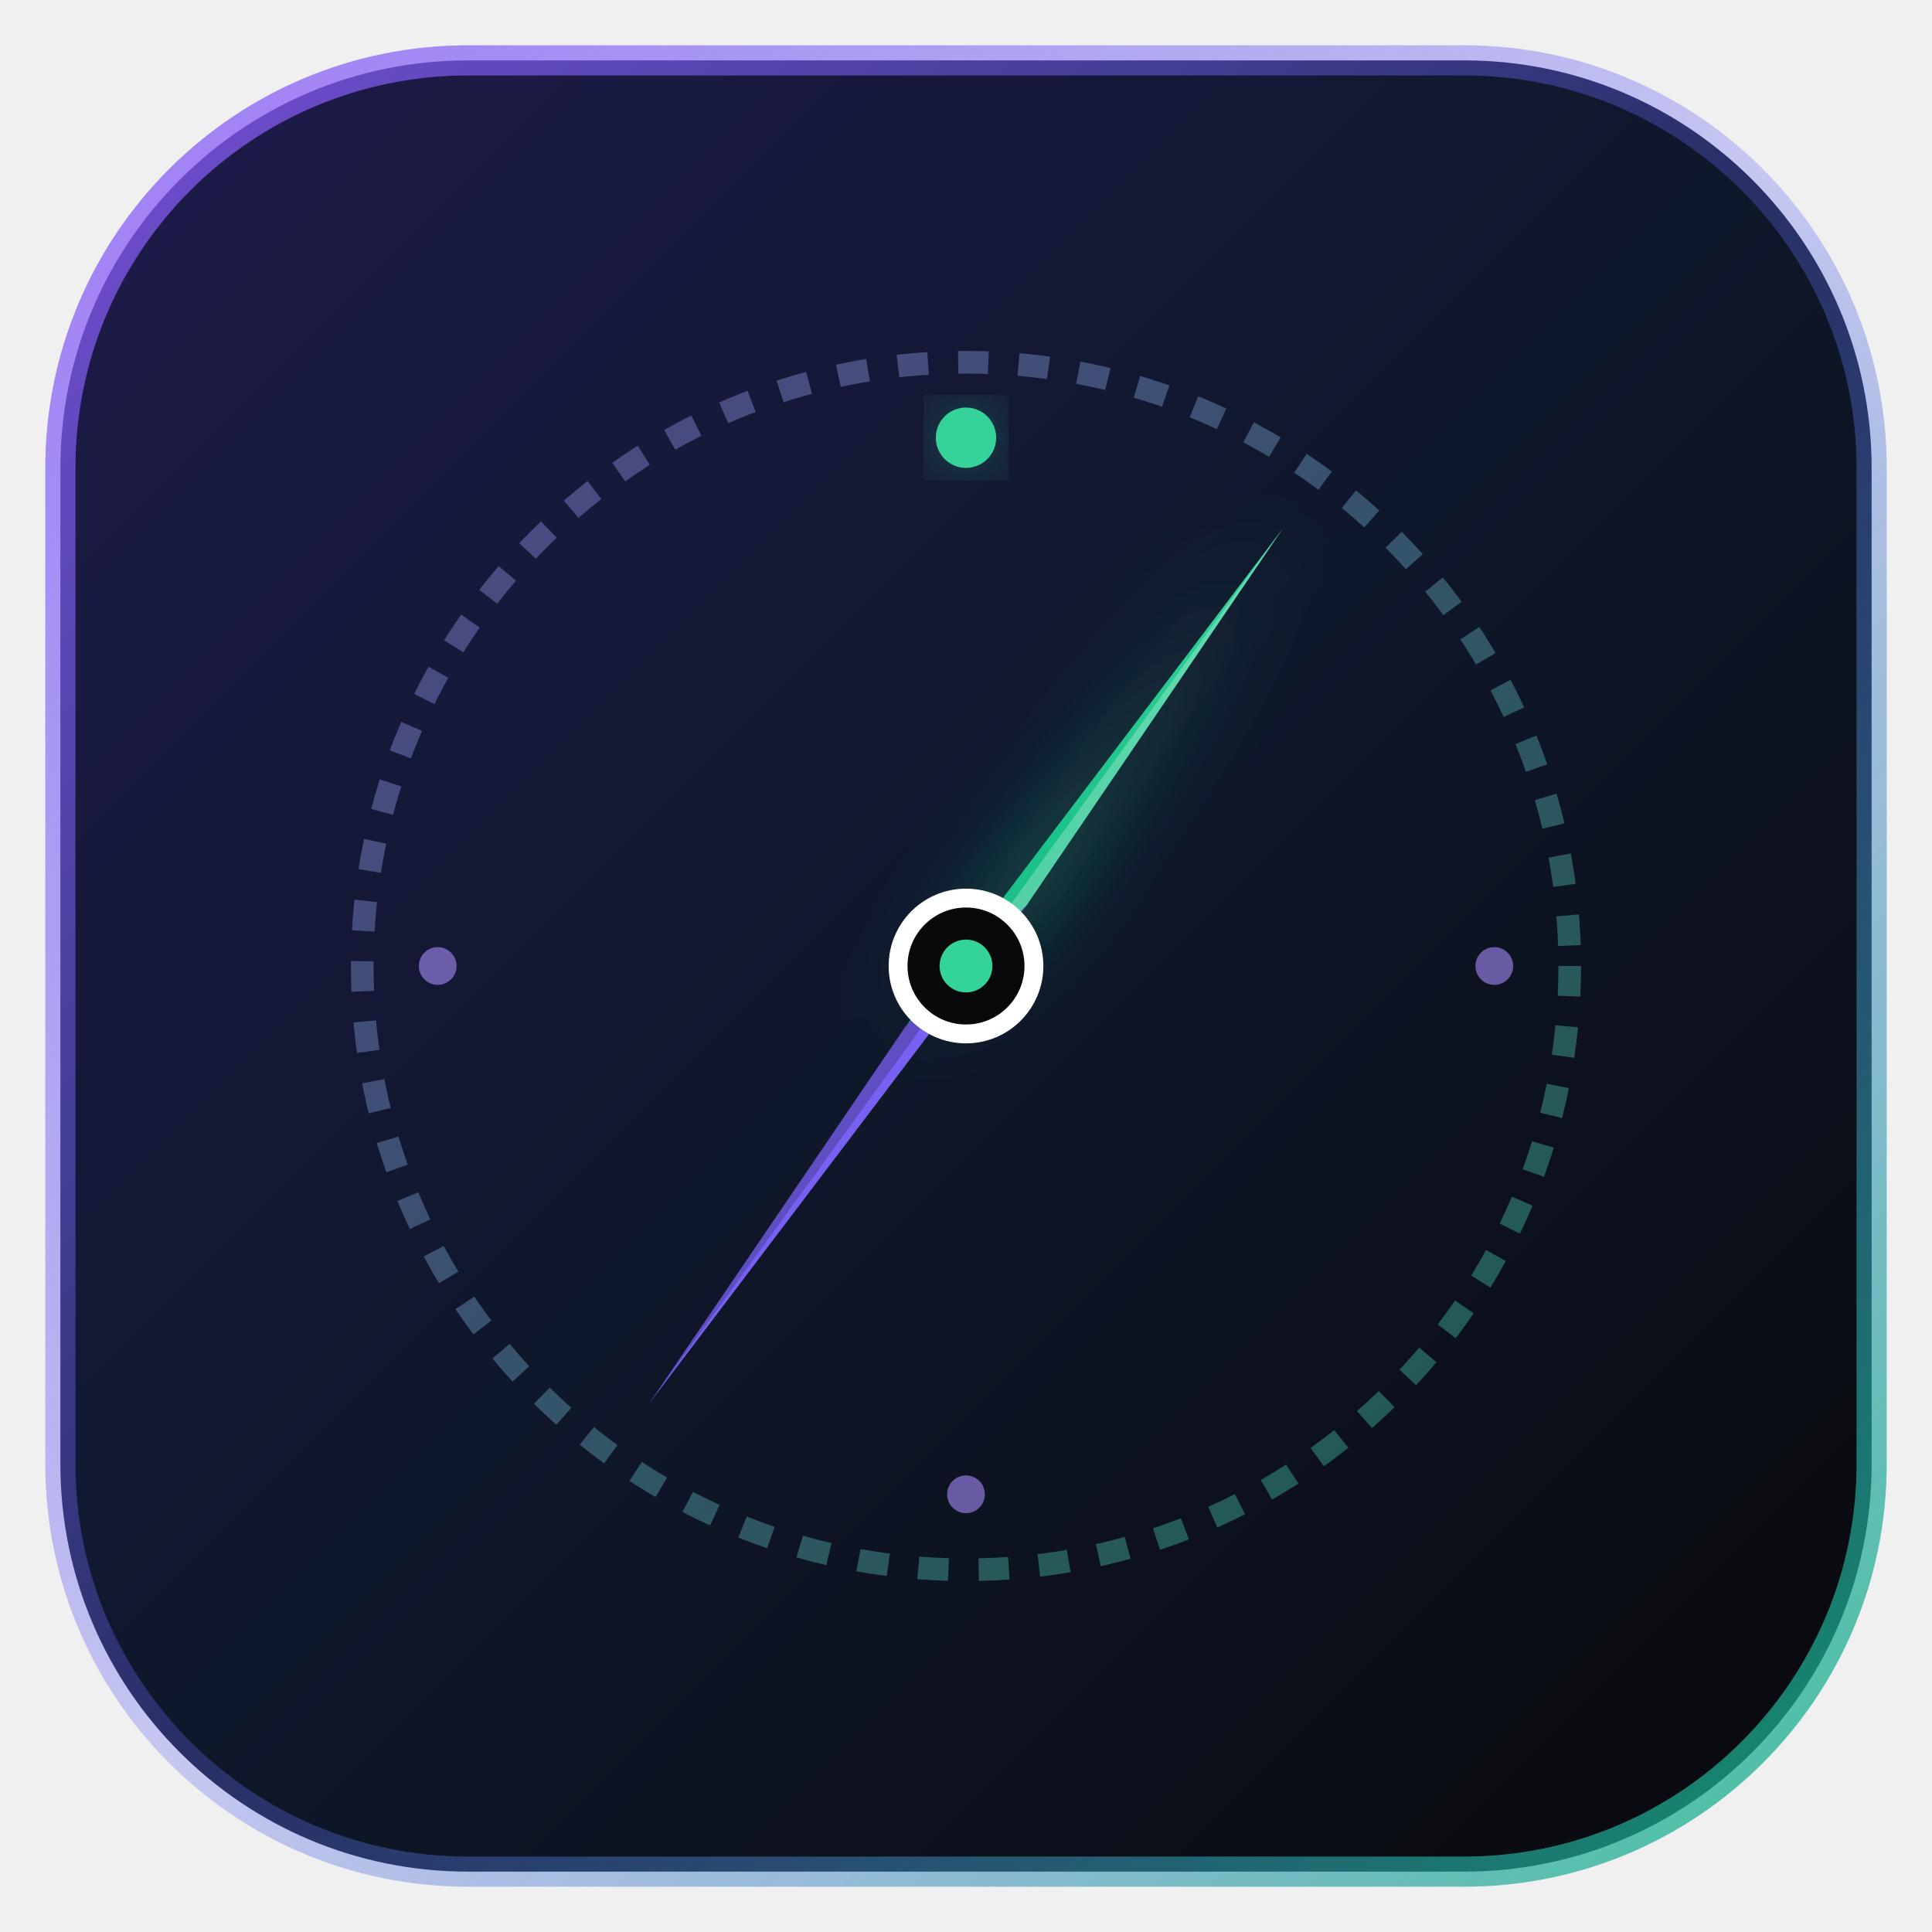
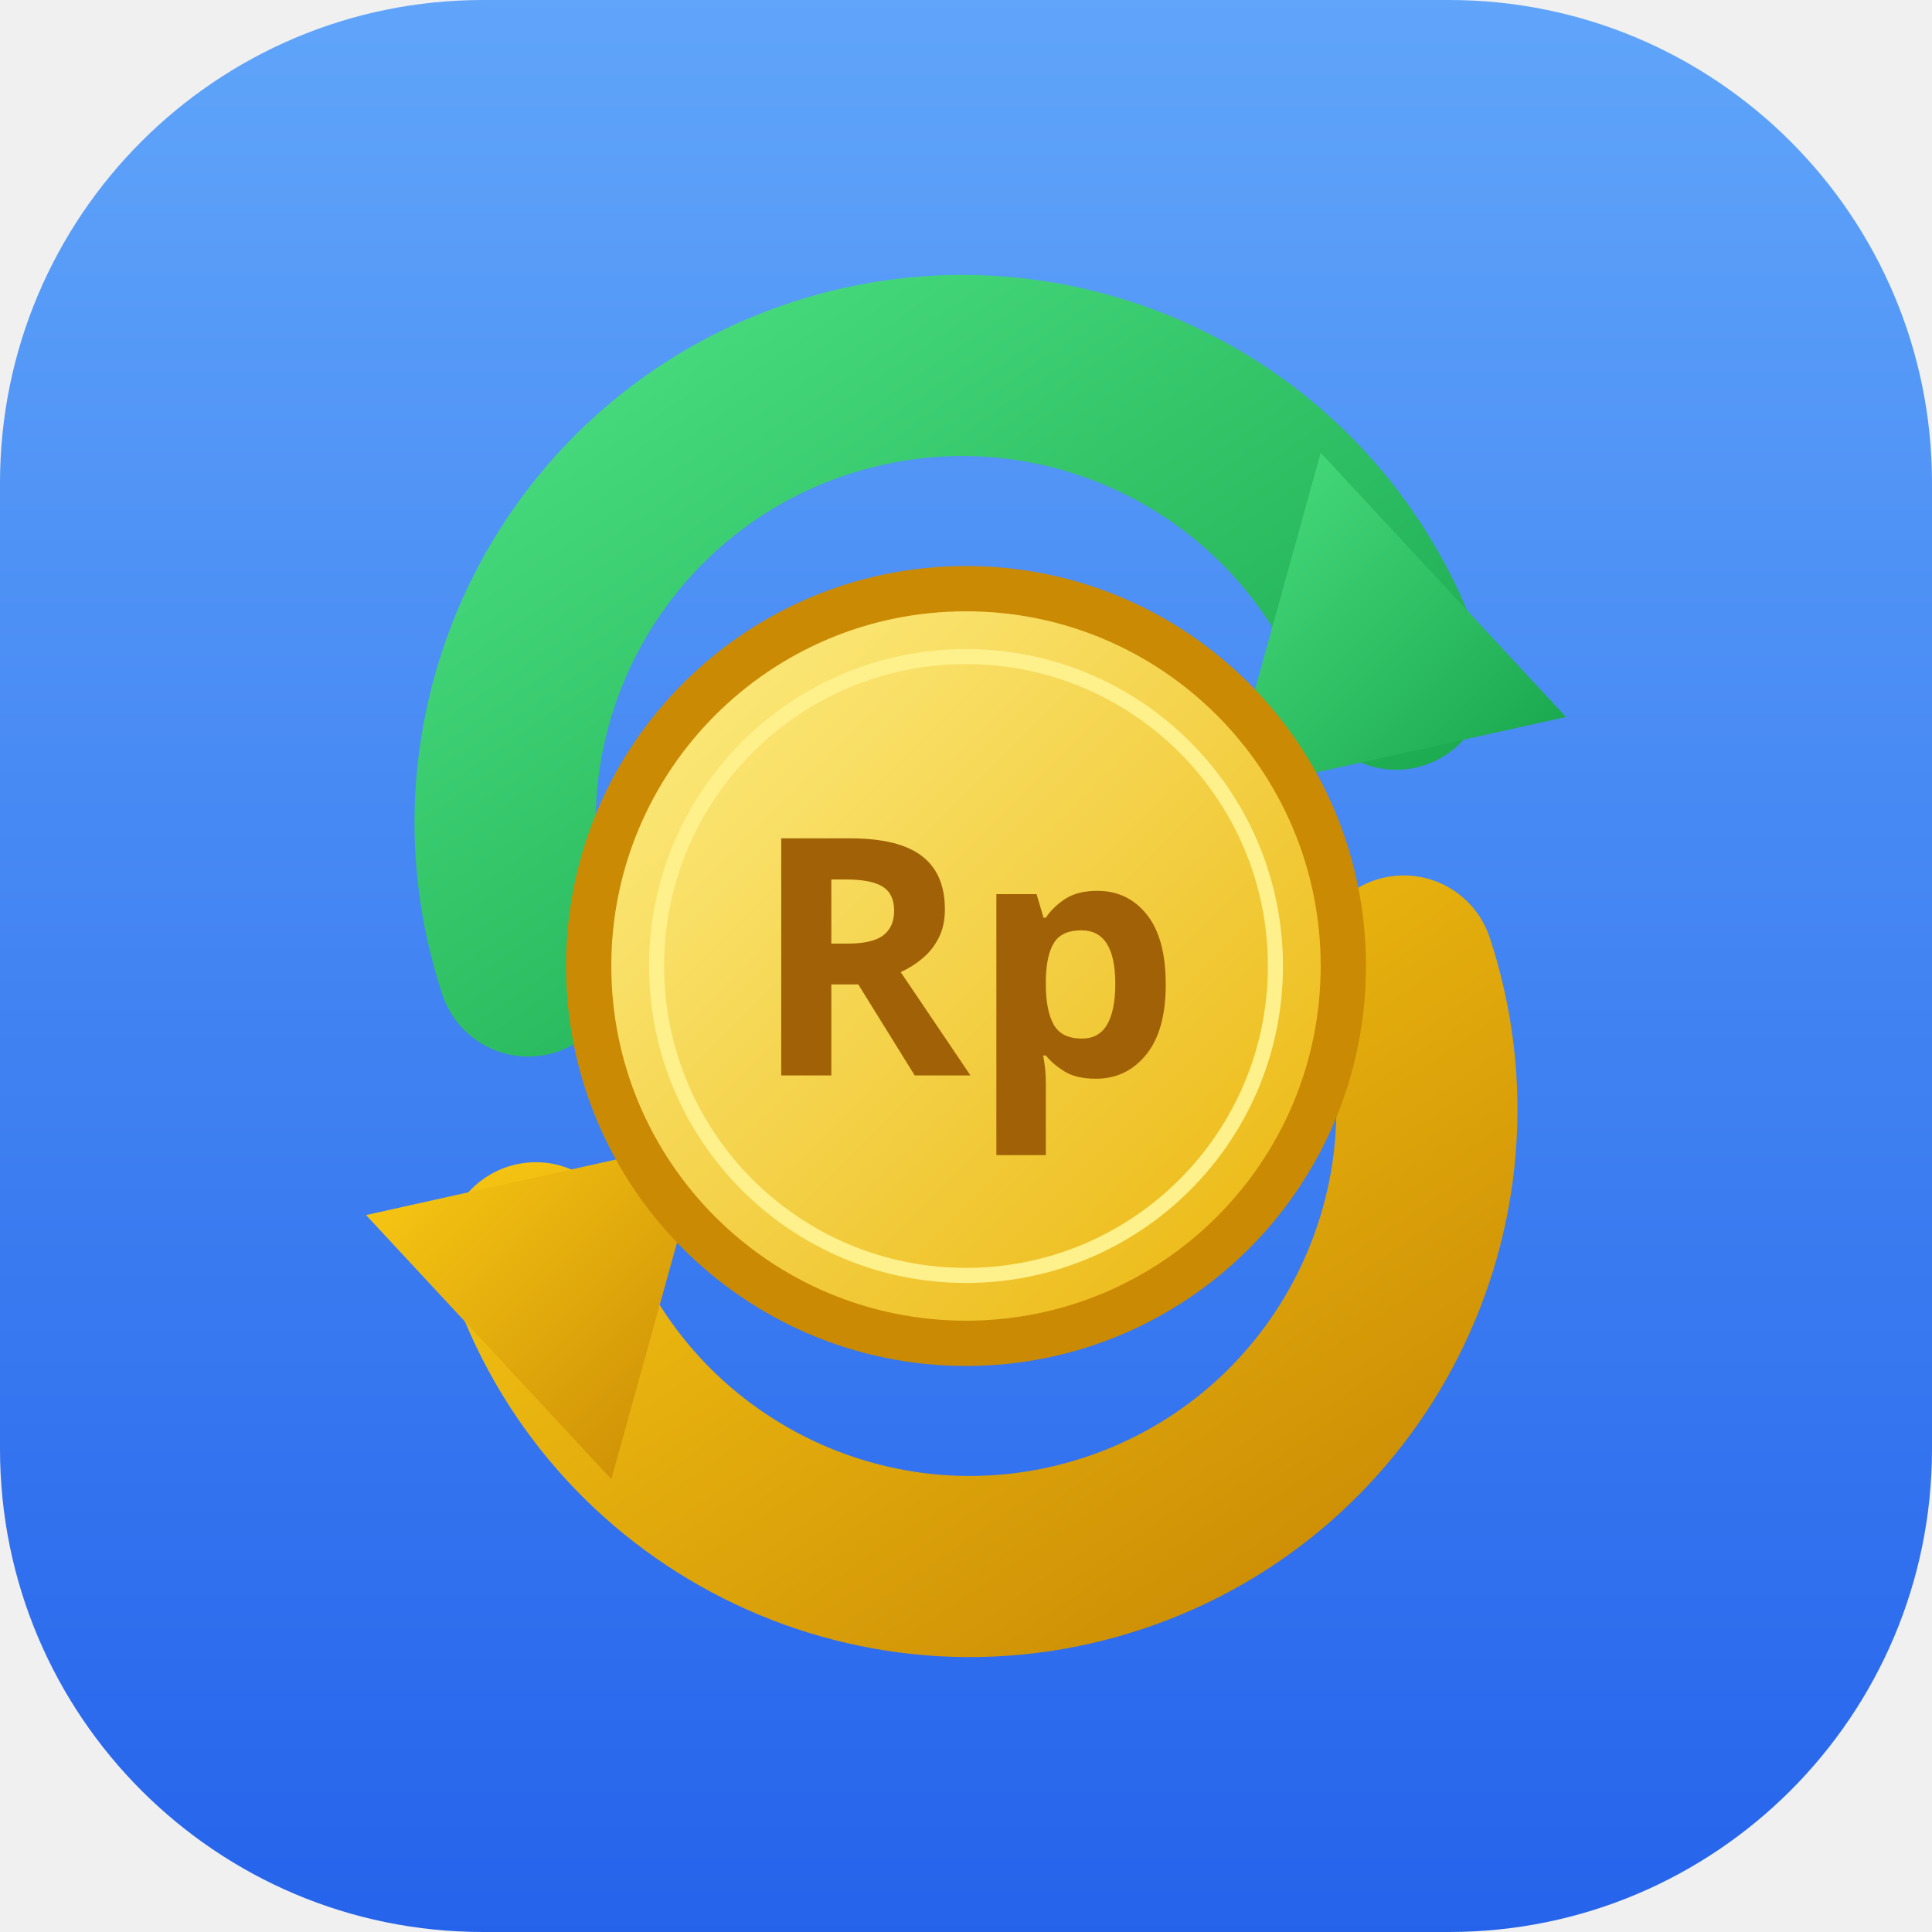
<svg xmlns="http://www.w3.org/2000/svg" viewBox="0 0 512 512" width="100%" height="100%">
  <defs>
-     <linearGradient id="bgGrad" x1="0%" y1="0%" x2="100%" y2="100%">
-       <stop offset="0%" stop-color="#1e1b4b" />
-       <stop offset="50%" stop-color="#0f172a" />
-       <stop offset="100%" stop-color="#09090b" />
+     <linearGradient id="bg" x1="0%" y1="0%" x2="0%" y2="100%">
+       <stop offset="0%" stop-color="#60a5fa" />
+       <stop offset="100%" stop-color="#2563eb" />
    </linearGradient>
-     <linearGradient id="borderGrad" x1="0%" y1="0%" x2="100%" y2="100%">
-       <stop offset="0%" stop-color="#8b5cf6" stop-opacity="0.8" />
-       <stop offset="50%" stop-color="#6366f1" stop-opacity="0.3" />
-       <stop offset="100%" stop-color="#10b981" stop-opacity="0.8" />
+     <linearGradient id="coinGrad" x1="0%" y1="0%" x2="100%" y2="100%">
+       <stop offset="0%" stop-color="#fef08a" />
+       <stop offset="100%" stop-color="#eab308" />
    </linearGradient>
-     <linearGradient id="needleNorth" x1="0%" y1="100%" x2="100%" y2="0%">
-       <stop offset="0%" stop-color="#10b981" />
-       <stop offset="100%" stop-color="#34d399" />
+     <linearGradient id="greenArrow" x1="0%" y1="0%" x2="100%" y2="100%">
+       <stop offset="0%" stop-color="#4ade80" />
+       <stop offset="100%" stop-color="#16a34a" />
    </linearGradient>
-     <linearGradient id="needleSouth" x1="0%" y1="0%" x2="100%" y2="100%">
-       <stop offset="0%" stop-color="#6366f1" />
-       <stop offset="100%" stop-color="#8b5cf6" />
+     <linearGradient id="yellowArrow" x1="0%" y1="0%" x2="100%" y2="100%">
+       <stop offset="0%" stop-color="#facc15" />
+       <stop offset="100%" stop-color="#ca8a04" />
    </linearGradient>
-     <linearGradient id="ringGrad" x1="0%" y1="0%" x2="100%" y2="100%">
-       <stop offset="0%" stop-color="#a78bfa" stop-opacity="0.4" />
-       <stop offset="100%" stop-color="#34d399" stop-opacity="0.4" />
-     </linearGradient>
-     <filter id="glow" x="-20%" y="-20%" width="140%" height="140%">
-       <feGaussianBlur stdDeviation="12" result="blur" />
-       <feComposite in="SourceGraphic" in2="blur" operator="over" />
-     </filter>
  </defs>
-   <rect x="16" y="16" width="480" height="480" rx="108" fill="url(#bgGrad)" stroke="url(#borderGrad)" stroke-width="8" />
-   <circle cx="256" cy="256" r="160" fill="none" stroke="url(#ringGrad)" stroke-width="6" stroke-dasharray="8 8" />
-   <circle cx="256" cy="116" r="8" fill="#34d399" filter="url(#glow)" />
-   <circle cx="396" cy="256" r="5" fill="#a78bfa" opacity="0.6" />
-   <circle cx="256" cy="396" r="5" fill="#a78bfa" opacity="0.6" />
-   <circle cx="116" cy="256" r="5" fill="#a78bfa" opacity="0.6" />
-   <polygon points="256,256 272,240 340,140 240,272" fill="url(#needleNorth)" filter="url(#glow)" />
-   <polygon points="256,256 240,272 172,372 272,240" fill="url(#needleSouth)" />
-   <polygon points="256,256 340,140 272,240" fill="#ffffff" opacity="0.25" />
-   <polygon points="256,256 172,372 240,272" fill="#000000" opacity="0.2" />
-   <circle cx="256" cy="256" r="18" fill="#09090b" stroke="#ffffff" stroke-width="5" />
-   <circle cx="256" cy="256" r="7" fill="#34d399" />
+   <rect width="512" height="512" rx="128" fill="url(#bg)" />
+   <path d="M 140 256 A 120 120 0 0 1 370 180" fill="none" stroke="url(#greenArrow)" stroke-width="48" stroke-linecap="round" />
+   <polygon points="350,120 415,190 325,210" fill="url(#greenArrow)" />
+   <path d="M 372 256 A 120 120 0 0 1 142 332" fill="none" stroke="url(#yellowArrow)" stroke-width="48" stroke-linecap="round" />
+   <polygon points="162,392 97,322 187,302" fill="url(#yellowArrow)" />
+   <circle cx="256" cy="256" r="100" fill="url(#coinGrad)" stroke="#ca8a04" stroke-width="12" />
+   <circle cx="256" cy="256" r="82" fill="none" stroke="#fef08a" stroke-width="4" />
+   <text x="256" y="285" font-family="sans-serif" font-weight="900" font-size="88" fill="#a16207" text-anchor="middle">Rp</text>
</svg>
